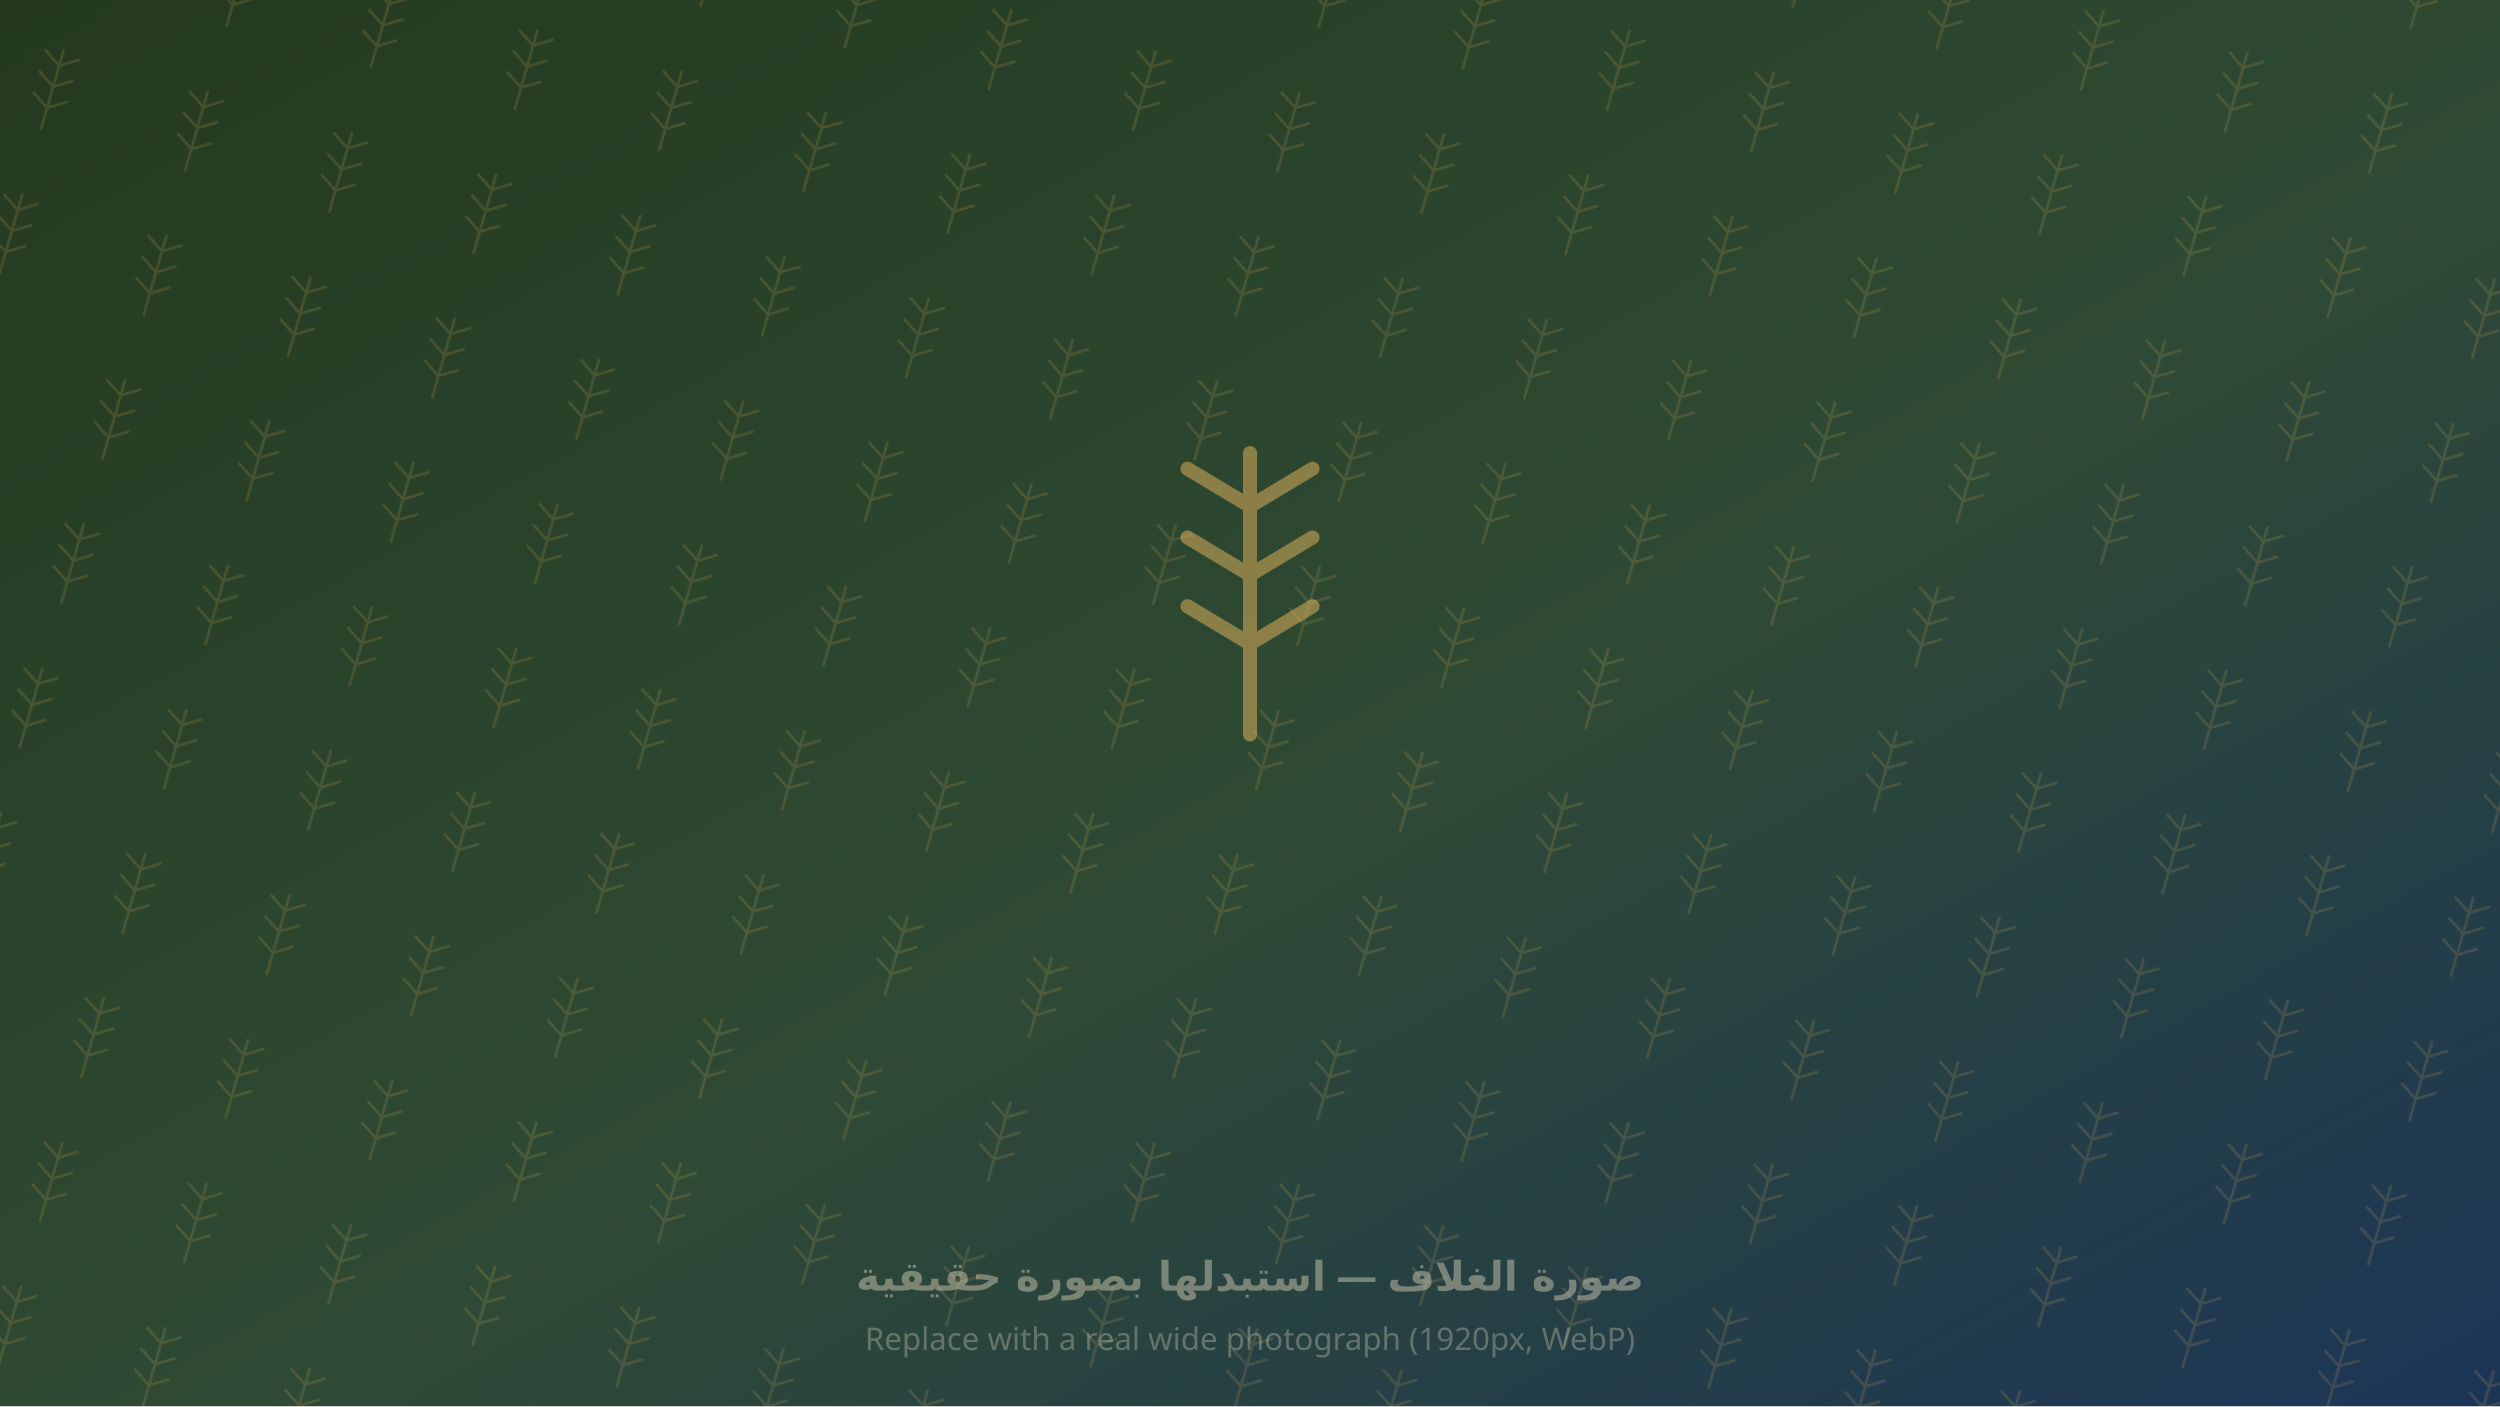
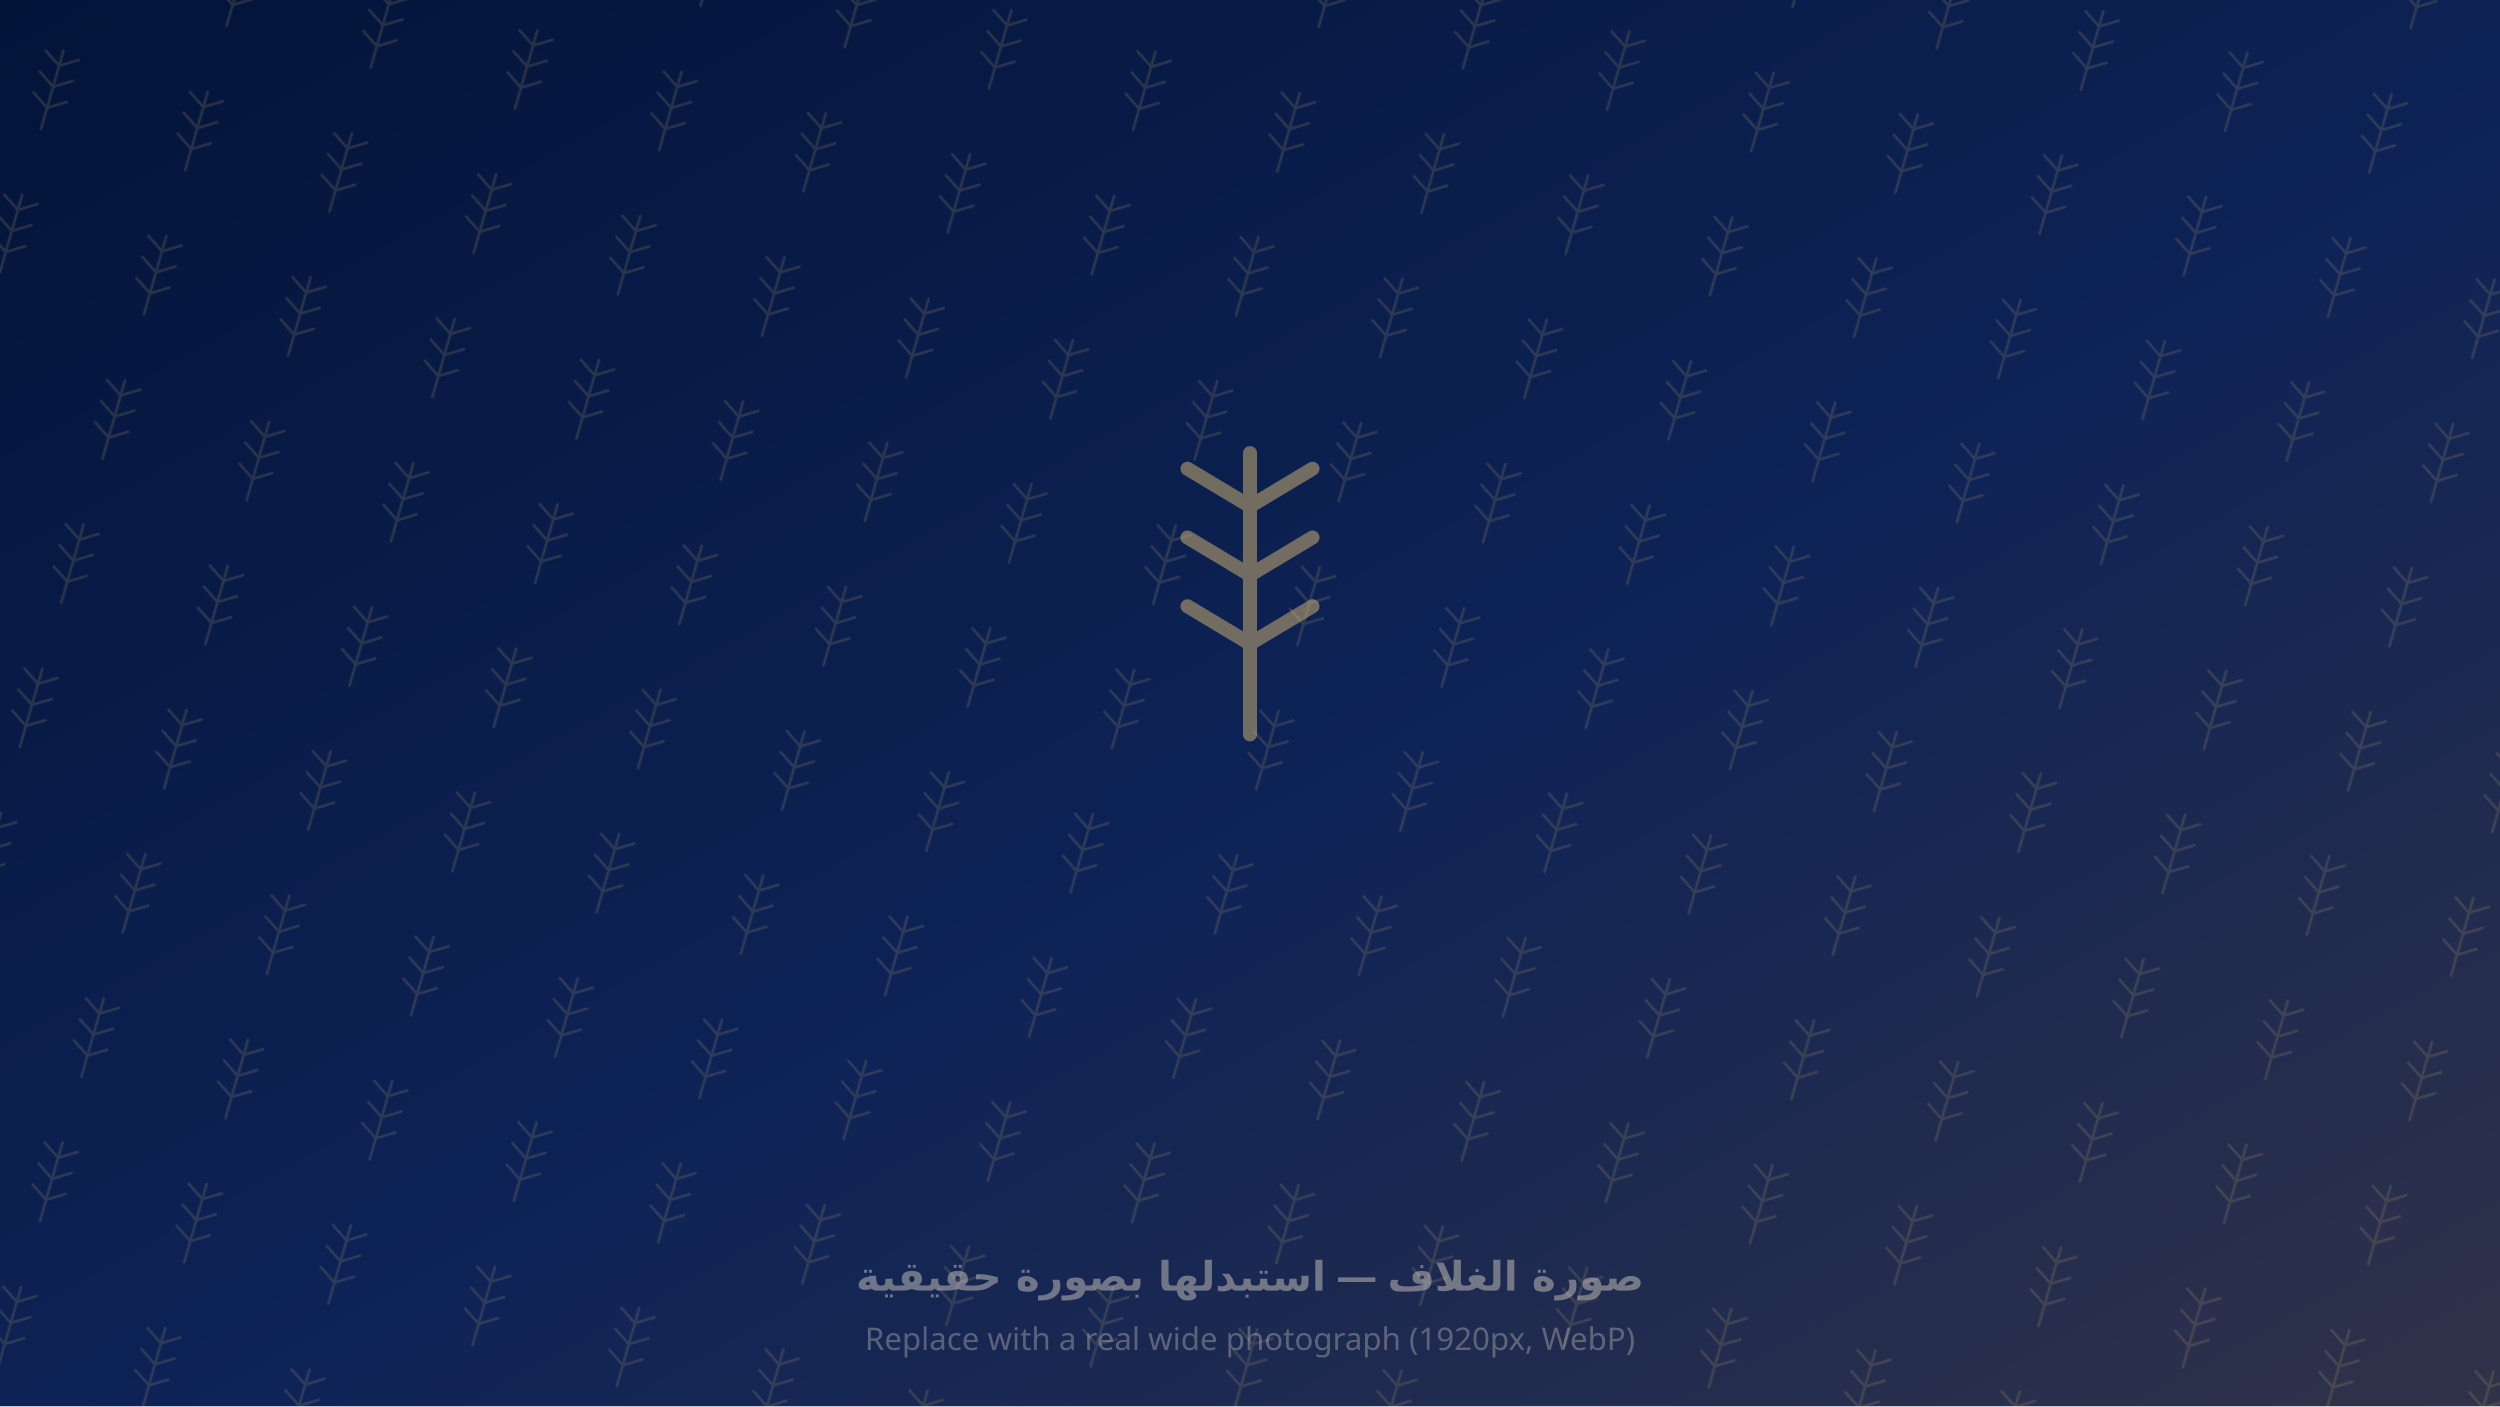
<svg xmlns="http://www.w3.org/2000/svg" viewBox="0 0 1600 900" width="1600" height="900" role="presentation">
  <defs>
    <linearGradient id="hg" x1="0" y1="0" x2="1" y2="1">
-       <stop offset="0%" stop-color="#24391F" />
-       <stop offset="55%" stop-color="#2F4A34" />
-       <stop offset="100%" stop-color="#1C3557" />
+       <stop offset="0%" stop-color="#031439" />
+       <stop offset="55%" stop-color="#0E2356" />
+       <stop offset="100%" stop-color="#303249" />
    </linearGradient>
    <pattern id="hw" width="96" height="96" patternUnits="userSpaceOnUse" patternTransform="rotate(16)">
-       <g fill="none" stroke="#E9B85F" stroke-width="1.8" stroke-linecap="round" opacity="0.16">
+       <g fill="none" stroke="#D8B872" stroke-width="1.8" stroke-linecap="round" opacity="0.16">
        <path d="M48 20v52M48 30l-11-7M48 30l11-7M48 44l-11-7M48 44l11-7M48 58l-11-7M48 58l11-7" />
      </g>
    </pattern>
  </defs>
  <rect width="1600" height="900" fill="url(#hg)" />
  <rect width="1600" height="900" fill="url(#hw)" />
  <g transform="translate(800 400)" opacity="0.5">
-     <g fill="none" stroke="#E9B85F" stroke-width="9" stroke-linecap="round">
+     <g fill="none" stroke="#D8B872" stroke-width="9" stroke-linecap="round">
      <path d="M0-110V70M0-76l-40-24M0-76l40-24M0-32l-40-24M0-32l40-24M0 12l-40-24M0 12l40-24" />
    </g>
  </g>
-   <text x="800" y="826" text-anchor="middle" font-family="Tajawal, system-ui, sans-serif" font-size="26" font-weight="700" fill="#F6E7C8" opacity="0.4">صورة الغلاف — استبدلها بصورة حقيقية</text>
-   <text x="800" y="864" text-anchor="middle" font-family="Tajawal, system-ui, sans-serif" font-size="20" fill="#F6E7C8" opacity="0.3">
+   <text x="800" y="826" text-anchor="middle" font-family="Tajawal, system-ui, sans-serif" font-size="26" font-weight="700" fill="#F5ECD8" opacity="0.4">صورة الغلاف — استبدلها بصورة حقيقية</text>
+   <text x="800" y="864" text-anchor="middle" font-family="Tajawal, system-ui, sans-serif" font-size="20" fill="#F5ECD8" opacity="0.3">
    Replace with a real wide photograph (1920px, WebP)
  </text>
</svg>
